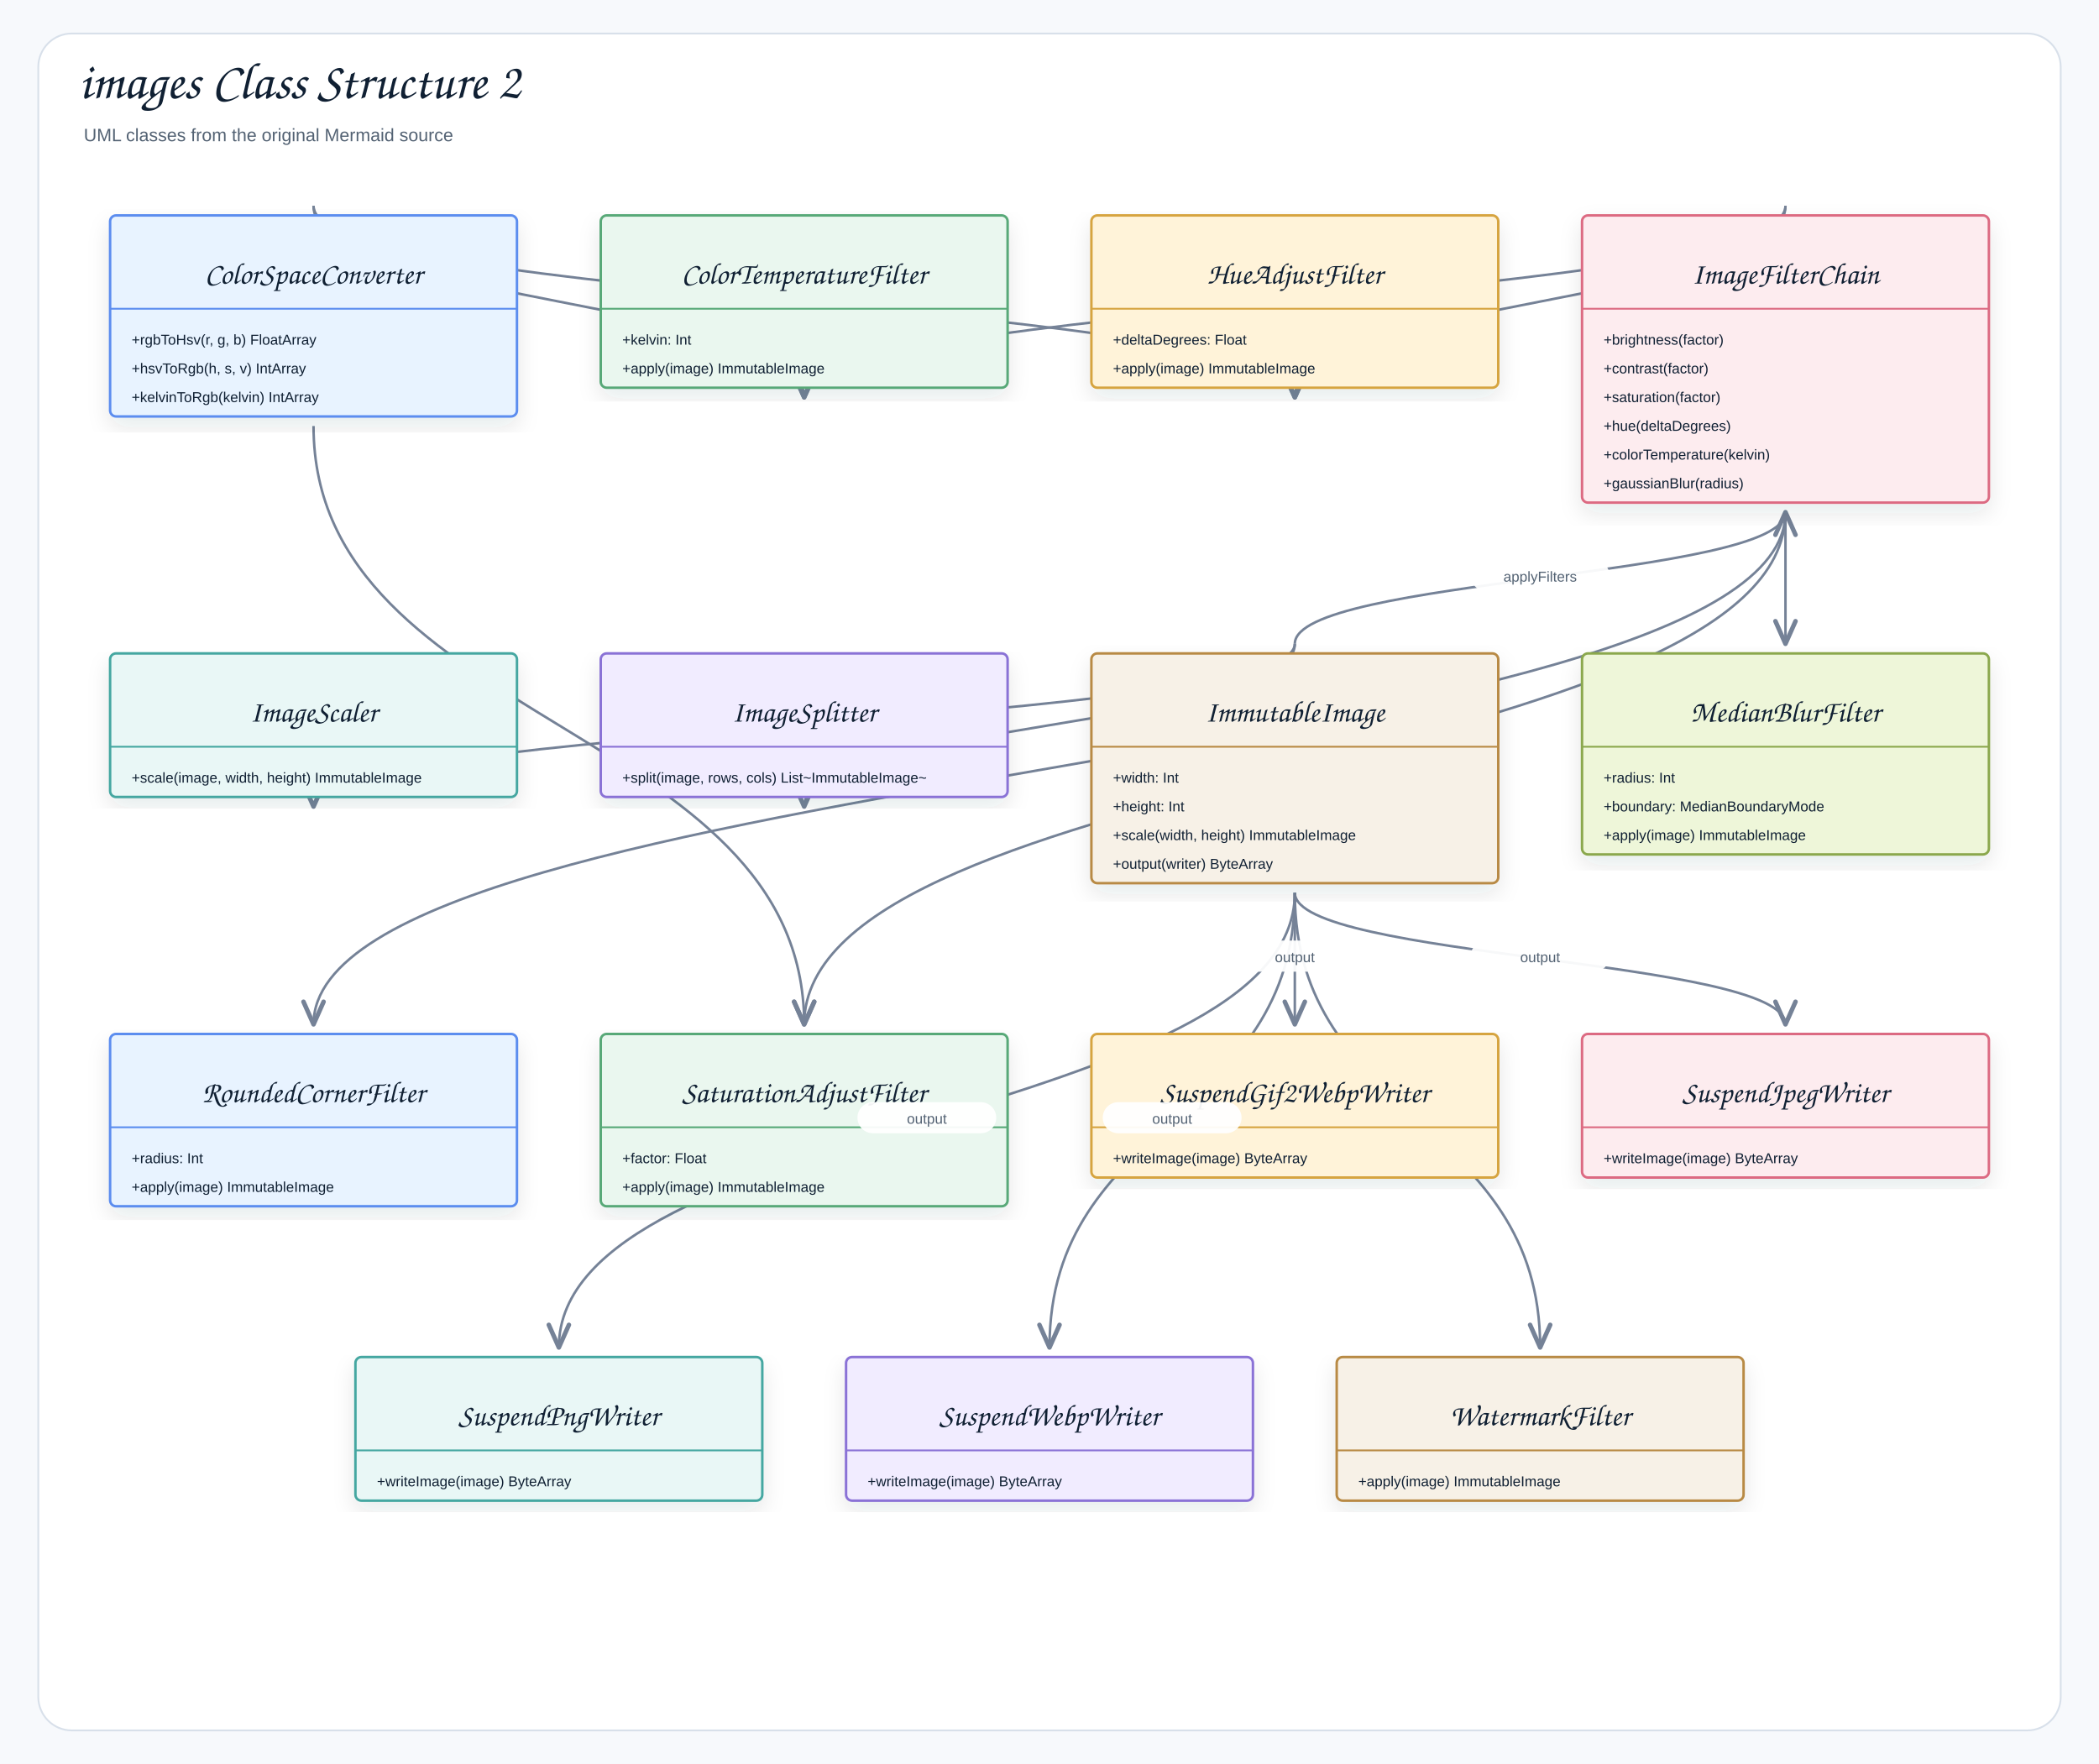
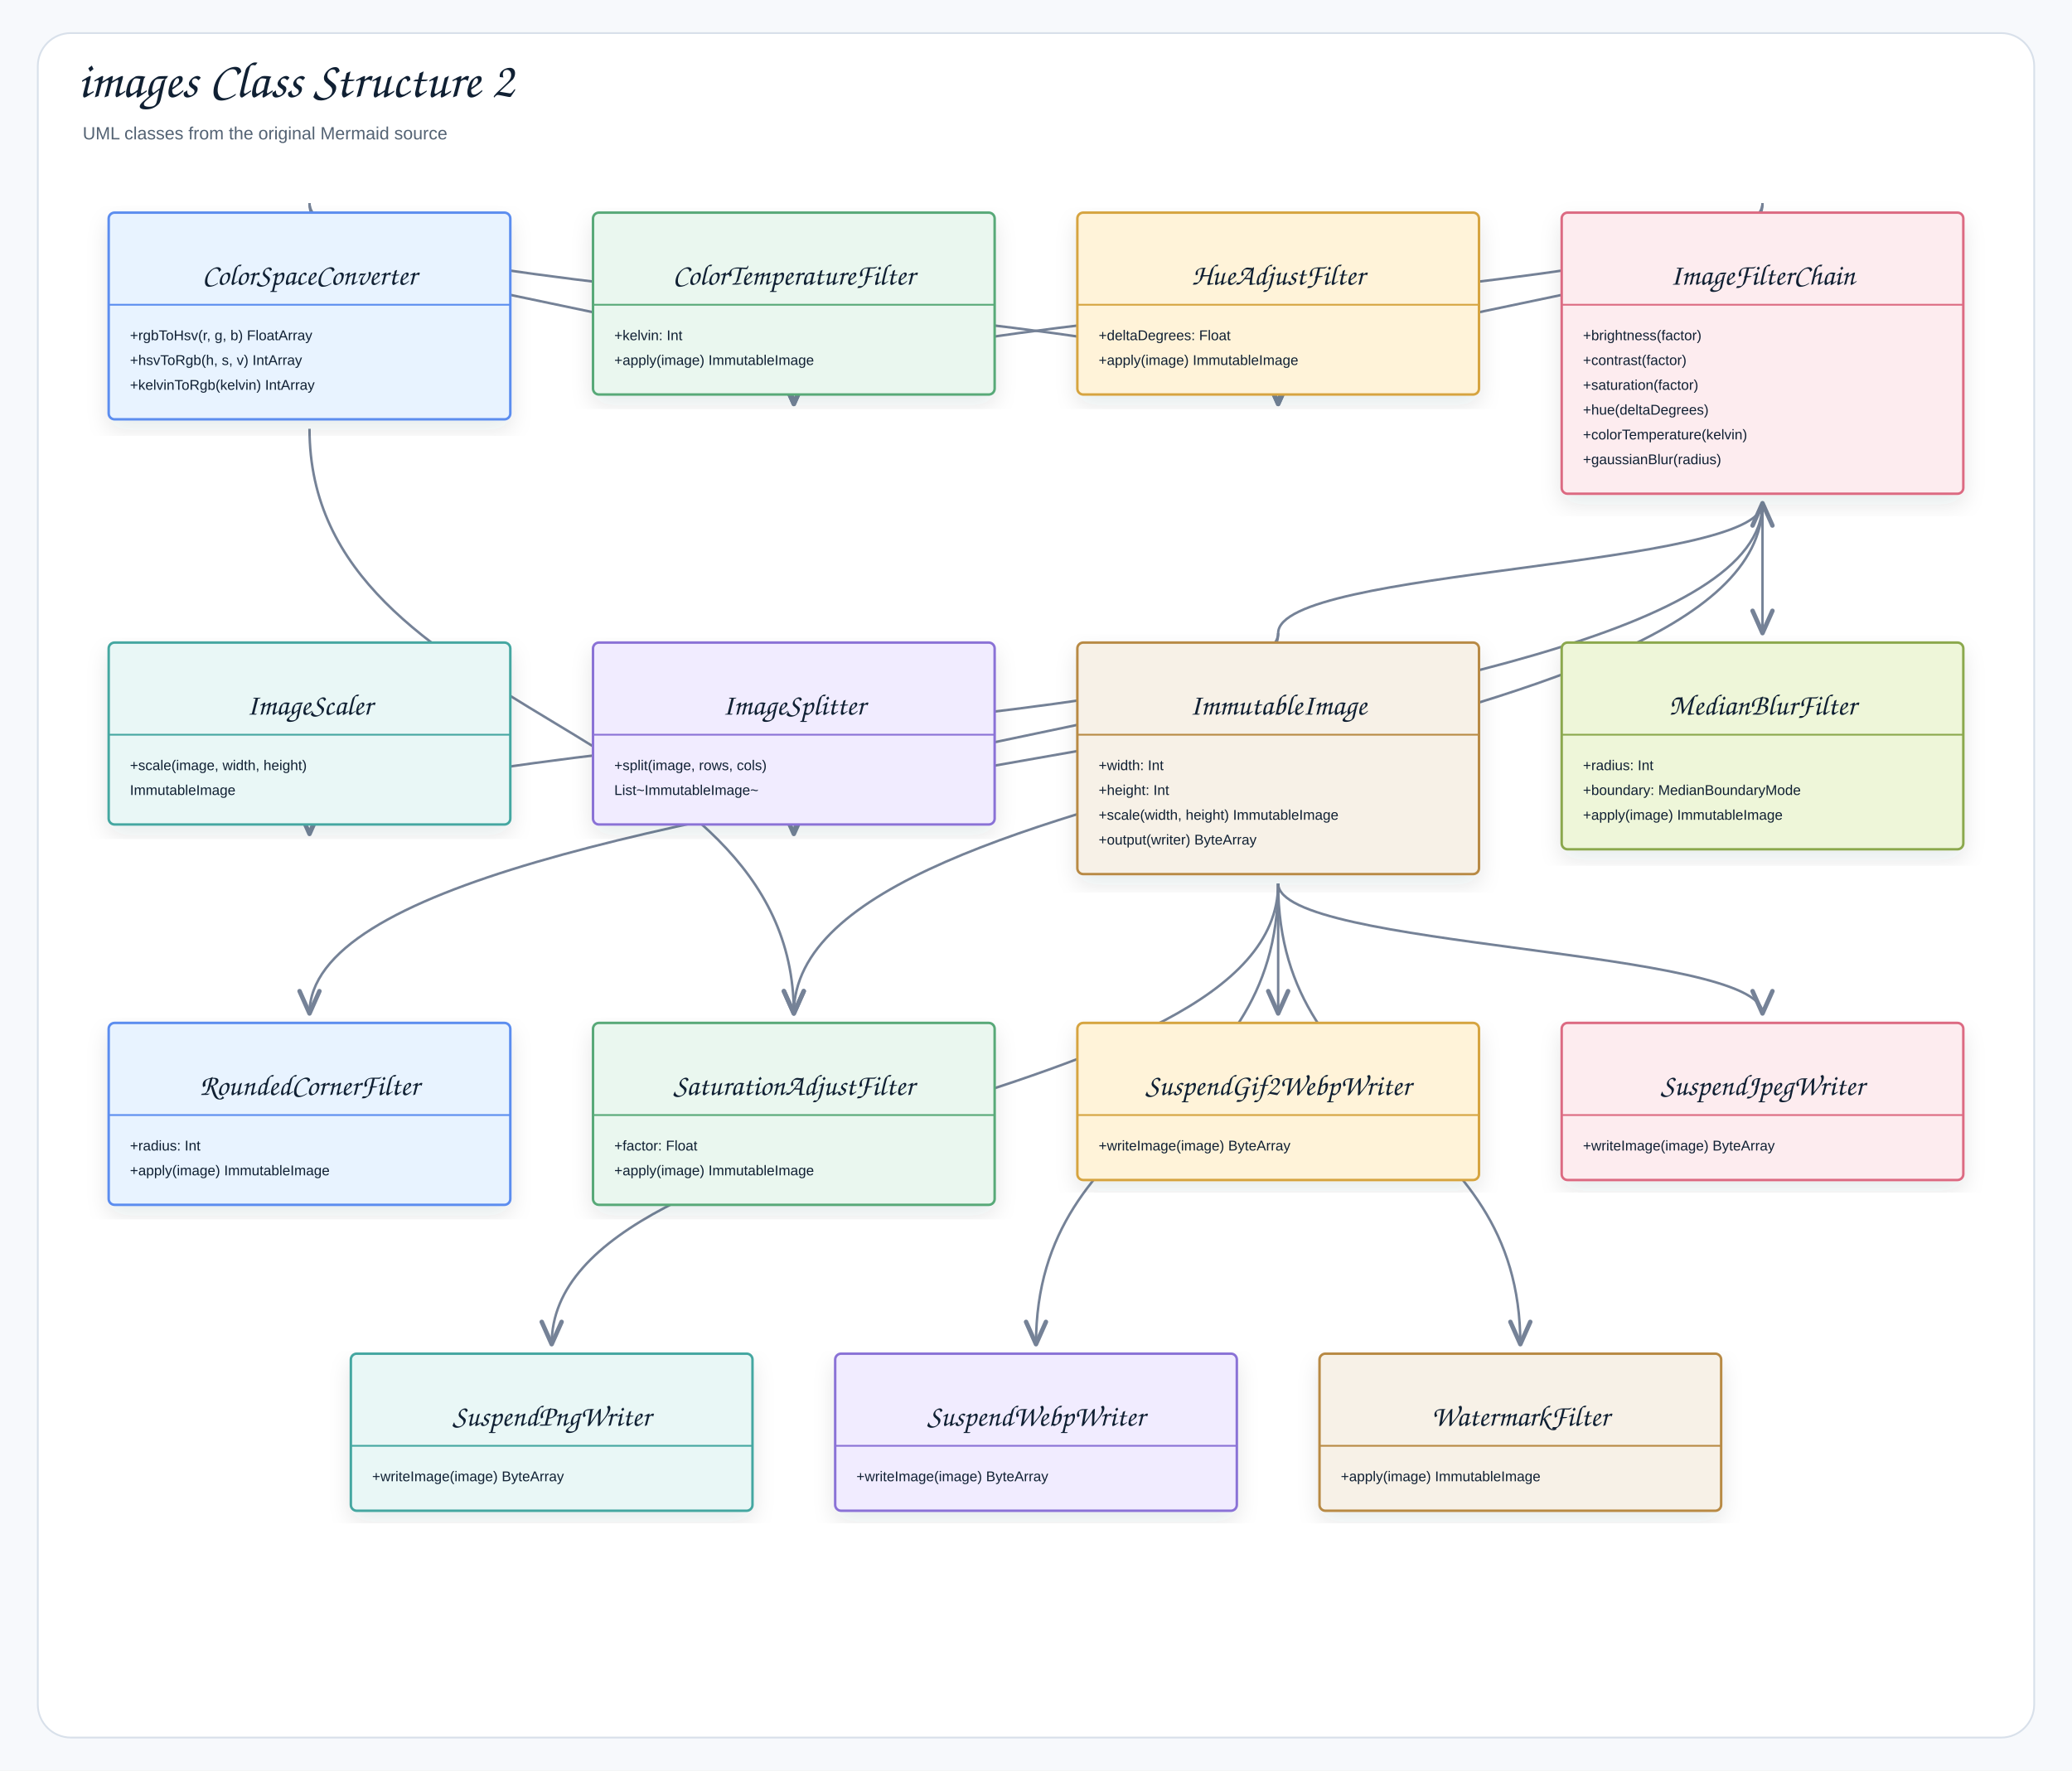
- <svg xmlns="http://www.w3.org/2000/svg" width="1754" height="1474" viewBox="0 0 1754 1474" role="img" aria-label="images Class Structure 2">
+ <svg xmlns="http://www.w3.org/2000/svg" width="1754" height="1499" viewBox="0 0 1754 1499" role="img" aria-label="images Class Structure 2">
  <defs>
    <filter id="shadow" x="-8%" y="-8%" width="116%" height="116%">
      <feDropShadow dx="0" dy="8" stdDeviation="9" flood-color="#1f2937" flood-opacity="0.10" />
    </filter>
    <marker id="openArrow" markerWidth="12" markerHeight="10" refX="10" refY="5" orient="auto" markerUnits="strokeWidth">
      <path d="M 1 1 L 10 5 L 1 9" fill="none" stroke="#758297" stroke-width="1.8" stroke-linecap="round" stroke-linejoin="round" />
    </marker>
    <marker id="inherit" markerWidth="14" markerHeight="12" refX="12" refY="6" orient="auto" markerUnits="strokeWidth">
      <path d="M 0 1 L 12 6 L 0 11 Z" fill="#ffffff" stroke="#758297" stroke-width="1.8" />
    </marker>
    <style>
    .canvas{fill:#f7f9fc}.frame{fill:#fff;stroke:#d8e0ea;stroke-width:1.5}
    .title{font-family:"Architects Daughter","Comic Sans MS","Comic Sans",cursive;font-size:43px;font-weight:400;fill:#102033}
    .subtitle{font-family:"Comic Sans MS","Comic Sans","Comic Neue",Arial,sans-serif;font-size:15px;font-weight:400;fill:#536273}
    .label{font-family:"Architects Daughter","Comic Sans MS","Comic Sans",cursive;font-size:25px;font-weight:400;fill:#102033}
    .smallLabel{font-family:"Architects Daughter","Comic Sans MS","Comic Sans",cursive;font-size:21px;font-weight:400;fill:#102033}
    .mono{font-family:"Comic Sans MS","Comic Sans","Comic Neue",Arial,sans-serif;font-size:12px;font-weight:400;fill:#102033}
    .small{font-family:"Comic Sans MS","Comic Sans","Comic Neue",Arial,sans-serif;font-size:12px;font-weight:400;fill:#536273}
    .strong{font-family:"Comic Sans MS","Comic Sans","Comic Neue",Arial,sans-serif;font-size:13px;font-weight:400;fill:#102033}
    .card{stroke-width:2.1;filter:url(#shadow)}.compartment{stroke-width:1.5;fill:none}
    .line{stroke:#758297;stroke-width:2.1;fill:none;marker-end:url(#openArrow)}
    .plainLine{stroke:#758297;stroke-width:2.1;fill:none}
    .dashed{stroke:#758297;stroke-width:2.1;stroke-dasharray:7 6;fill:none;marker-end:url(#openArrow)}
    .inheritLine{stroke:#758297;stroke-width:2.2;fill:none;marker-end:url(#inherit)}
    .implLine{stroke:#758297;stroke-width:2.2;stroke-dasharray:8 7;fill:none;marker-end:url(#inherit)}
  </style>
  </defs>
-   <rect class="canvas" width="1754" height="1474" />
-   <rect class="frame" x="32" y="28" width="1690" height="1418" rx="28" />
+   <rect class="canvas" width="1754" height="1499" />
+   <rect class="frame" x="32" y="28" width="1690" height="1443" rx="28" />
  <text class="title" x="66" y="82">images Class Structure 2</text>
  <text class="subtitle" x="70" y="118">UML classes from the original Mermaid source</text>
-   <path class="line" d="M262 172 C262 252 672 252 672 332" />
-   <path class="line" d="M262 172 C262 252 1082 252 1082 332" />
-   <path class="line" d="M262 356 C262 606 672 606 672 856" />
-   <path class="line" d="M1492 428 C1492 642 262 642 262 856" />
-   <path class="line" d="M1492 428 C1492 483 1492 483 1492 538" />
-   <path class="line" d="M1492 172 C1492 252 672 252 672 332" />
-   <path class="line" d="M1492 172 C1492 252 1082 252 1082 332" />
-   <path class="line" d="M1492 428 C1492 642 672 642 672 856" />
-   <path class="line" d="M1082 746 C1082 801 1082 801 1082 856" />
-   <path class="line" d="M1082 746 C1082 936 877 936 877 1126" />
-   <path class="line" d="M1082 746 C1082 936 467 936 467 1126" />
-   <path class="line" d="M1082 746 C1082 801 1492 801 1492 856" />
-   <path class="line" d="M1082 538 C1082 483 1492 483 1492 428" />
-   <path class="line" d="M1082 746 C1082 936 1287 936 1287 1126" />
-   <path class="line" d="M1082 538 C1082 606 672 606 672 674" />
-   <path class="line" d="M1082 538 C1082 606 262 606 262 674" />
+   <path class="line" d="M262 172 C262 257 672 257 672 342" />
+   <path class="line" d="M262 172 C262 257 1082 257 1082 342" />
+   <path class="line" d="M262 363 C262 610.5 672 610.5 672 858" />
+   <path class="line" d="M1492 426 C1492 642 262 642 262 858" />
+   <path class="line" d="M1492 426 C1492 481 1492 481 1492 536" />
+   <path class="line" d="M1492 172 C1492 257 672 257 672 342" />
+   <path class="line" d="M1492 172 C1492 257 1082 257 1082 342" />
+   <path class="line" d="M1492 426 C1492 642 672 642 672 858" />
+   <path class="line" d="M1082 748 C1082 803 1082 803 1082 858" />
+   <path class="line" d="M1082 748 C1082 943 877 943 877 1138" />
+   <path class="line" d="M1082 748 C1082 943 467 943 467 1138" />
+   <path class="line" d="M1082 748 C1082 803 1492 803 1492 858" />
+   <path class="line" d="M1082 536 C1082 481 1492 481 1492 426" />
+   <path class="line" d="M1082 748 C1082 943 1287 943 1287 1138" />
+   <path class="line" d="M1082 536 C1082 621 672 621 672 706" />
+   <path class="line" d="M1082 536 C1082 621 262 621 262 706" />
  <g transform="translate(92,180)">
-     <rect class="card" x="0" y="0" width="340" height="168" rx="5" fill="#E8F3FF" stroke="#5B8DEF" />
+     <rect class="card" x="0" y="0" width="340" height="175" rx="5" fill="#E8F3FF" stroke="#5B8DEF" />
    <line class="compartment" x1="0" y1="78" x2="340" y2="78" stroke="#5B8DEF" />
    <text class="small" x="170" y="26" text-anchor="middle" />
-     <text class="label" x="170" y="57" text-anchor="middle">ColorSpaceConverter</text>
+     <text class="label" x="170" y="61" text-anchor="middle">ColorSpaceConverter</text>
    <text class="mono" x="18" y="108">+rgbToHsv(r, g, b) FloatArray</text>
-     <text class="mono" x="18" y="132">+hsvToRgb(h, s, v) IntArray</text>
-     <text class="mono" x="18" y="156">+kelvinToRgb(kelvin) IntArray</text>
+     <text class="mono" x="18" y="129">+hsvToRgb(h, s, v) IntArray</text>
+     <text class="mono" x="18" y="150">+kelvinToRgb(kelvin) IntArray</text>
  </g>
  <g transform="translate(502,180)">
-     <rect class="card" x="0" y="0" width="340" height="144" rx="5" fill="#EAF7EF" stroke="#58A978" />
+     <rect class="card" x="0" y="0" width="340" height="154" rx="5" fill="#EAF7EF" stroke="#58A978" />
    <line class="compartment" x1="0" y1="78" x2="340" y2="78" stroke="#58A978" />
    <text class="small" x="170" y="26" text-anchor="middle" />
-     <text class="label" x="170" y="57" text-anchor="middle">ColorTemperatureFilter</text>
+     <text class="label" x="170" y="61" text-anchor="middle">ColorTemperatureFilter</text>
    <text class="mono" x="18" y="108">+kelvin: Int</text>
-     <text class="mono" x="18" y="132">+apply(image) ImmutableImage</text>
+     <text class="mono" x="18" y="129">+apply(image) ImmutableImage</text>
  </g>
  <g transform="translate(912,180)">
-     <rect class="card" x="0" y="0" width="340" height="144" rx="5" fill="#FFF3D9" stroke="#D6A441" />
+     <rect class="card" x="0" y="0" width="340" height="154" rx="5" fill="#FFF3D9" stroke="#D6A441" />
    <line class="compartment" x1="0" y1="78" x2="340" y2="78" stroke="#D6A441" />
    <text class="small" x="170" y="26" text-anchor="middle" />
-     <text class="label" x="170" y="57" text-anchor="middle">HueAdjustFilter</text>
+     <text class="label" x="170" y="61" text-anchor="middle">HueAdjustFilter</text>
    <text class="mono" x="18" y="108">+deltaDegrees: Float</text>
-     <text class="mono" x="18" y="132">+apply(image) ImmutableImage</text>
+     <text class="mono" x="18" y="129">+apply(image) ImmutableImage</text>
  </g>
  <g transform="translate(1322,180)">
-     <rect class="card" x="0" y="0" width="340" height="240" rx="5" fill="#FDECEF" stroke="#DC6B82" />
+     <rect class="card" x="0" y="0" width="340" height="238" rx="5" fill="#FDECEF" stroke="#DC6B82" />
    <line class="compartment" x1="0" y1="78" x2="340" y2="78" stroke="#DC6B82" />
    <text class="small" x="170" y="26" text-anchor="middle" />
-     <text class="label" x="170" y="57" text-anchor="middle">ImageFilterChain</text>
+     <text class="label" x="170" y="61" text-anchor="middle">ImageFilterChain</text>
    <text class="mono" x="18" y="108">+brightness(factor)</text>
-     <text class="mono" x="18" y="132">+contrast(factor)</text>
-     <text class="mono" x="18" y="156">+saturation(factor)</text>
-     <text class="mono" x="18" y="180">+hue(deltaDegrees)</text>
-     <text class="mono" x="18" y="204">+colorTemperature(kelvin)</text>
-     <text class="mono" x="18" y="228">+gaussianBlur(radius)</text>
+     <text class="mono" x="18" y="129">+contrast(factor)</text>
+     <text class="mono" x="18" y="150">+saturation(factor)</text>
+     <text class="mono" x="18" y="171">+hue(deltaDegrees)</text>
+     <text class="mono" x="18" y="192">+colorTemperature(kelvin)</text>
+     <text class="mono" x="18" y="213">+gaussianBlur(radius)</text>
  </g>
-   <g transform="translate(92,546)">
-     <rect class="card" x="0" y="0" width="340" height="120" rx="5" fill="#E9F7F6" stroke="#45A7A1" />
+   <g transform="translate(92,544)">
+     <rect class="card" x="0" y="0" width="340" height="154" rx="5" fill="#E9F7F6" stroke="#45A7A1" />
    <line class="compartment" x1="0" y1="78" x2="340" y2="78" stroke="#45A7A1" />
    <text class="small" x="170" y="26" text-anchor="middle" />
-     <text class="label" x="170" y="57" text-anchor="middle">ImageScaler</text>
-     <text class="mono" x="18" y="108">+scale(image, width, height) ImmutableImage</text>
+     <text class="label" x="170" y="61" text-anchor="middle">ImageScaler</text>
+     <text class="mono" x="18" y="108">+scale(image, width, height)</text>
+     <text class="mono" x="18" y="129">ImmutableImage</text>
  </g>
-   <g transform="translate(502,546)">
-     <rect class="card" x="0" y="0" width="340" height="120" rx="5" fill="#F1ECFF" stroke="#8A72D6" />
+   <g transform="translate(502,544)">
+     <rect class="card" x="0" y="0" width="340" height="154" rx="5" fill="#F1ECFF" stroke="#8A72D6" />
    <line class="compartment" x1="0" y1="78" x2="340" y2="78" stroke="#8A72D6" />
    <text class="small" x="170" y="26" text-anchor="middle" />
-     <text class="label" x="170" y="57" text-anchor="middle">ImageSplitter</text>
-     <text class="mono" x="18" y="108">+split(image, rows, cols) List~ImmutableImage~</text>
+     <text class="label" x="170" y="61" text-anchor="middle">ImageSplitter</text>
+     <text class="mono" x="18" y="108">+split(image, rows, cols)</text>
+     <text class="mono" x="18" y="129">List~ImmutableImage~</text>
  </g>
-   <g transform="translate(912,546)">
-     <rect class="card" x="0" y="0" width="340" height="192" rx="5" fill="#F7F1E7" stroke="#B88A44" />
+   <g transform="translate(912,544)">
+     <rect class="card" x="0" y="0" width="340" height="196" rx="5" fill="#F7F1E7" stroke="#B88A44" />
    <line class="compartment" x1="0" y1="78" x2="340" y2="78" stroke="#B88A44" />
    <text class="small" x="170" y="26" text-anchor="middle" />
-     <text class="label" x="170" y="57" text-anchor="middle">ImmutableImage</text>
+     <text class="label" x="170" y="61" text-anchor="middle">ImmutableImage</text>
    <text class="mono" x="18" y="108">+width: Int</text>
-     <text class="mono" x="18" y="132">+height: Int</text>
-     <text class="mono" x="18" y="156">+scale(width, height) ImmutableImage</text>
-     <text class="mono" x="18" y="180">+output(writer) ByteArray</text>
+     <text class="mono" x="18" y="129">+height: Int</text>
+     <text class="mono" x="18" y="150">+scale(width, height) ImmutableImage</text>
+     <text class="mono" x="18" y="171">+output(writer) ByteArray</text>
  </g>
-   <g transform="translate(1322,546)">
-     <rect class="card" x="0" y="0" width="340" height="168" rx="5" fill="#EEF6D9" stroke="#8BA84D" />
+   <g transform="translate(1322,544)">
+     <rect class="card" x="0" y="0" width="340" height="175" rx="5" fill="#EEF6D9" stroke="#8BA84D" />
    <line class="compartment" x1="0" y1="78" x2="340" y2="78" stroke="#8BA84D" />
    <text class="small" x="170" y="26" text-anchor="middle" />
-     <text class="label" x="170" y="57" text-anchor="middle">MedianBlurFilter</text>
+     <text class="label" x="170" y="61" text-anchor="middle">MedianBlurFilter</text>
    <text class="mono" x="18" y="108">+radius: Int</text>
-     <text class="mono" x="18" y="132">+boundary: MedianBoundaryMode</text>
-     <text class="mono" x="18" y="156">+apply(image) ImmutableImage</text>
+     <text class="mono" x="18" y="129">+boundary: MedianBoundaryMode</text>
+     <text class="mono" x="18" y="150">+apply(image) ImmutableImage</text>
  </g>
-   <g transform="translate(92,864)">
-     <rect class="card" x="0" y="0" width="340" height="144" rx="5" fill="#E8F3FF" stroke="#5B8DEF" />
+   <g transform="translate(92,866)">
+     <rect class="card" x="0" y="0" width="340" height="154" rx="5" fill="#E8F3FF" stroke="#5B8DEF" />
    <line class="compartment" x1="0" y1="78" x2="340" y2="78" stroke="#5B8DEF" />
    <text class="small" x="170" y="26" text-anchor="middle" />
-     <text class="label" x="170" y="57" text-anchor="middle">RoundedCornerFilter</text>
+     <text class="label" x="170" y="61" text-anchor="middle">RoundedCornerFilter</text>
    <text class="mono" x="18" y="108">+radius: Int</text>
-     <text class="mono" x="18" y="132">+apply(image) ImmutableImage</text>
+     <text class="mono" x="18" y="129">+apply(image) ImmutableImage</text>
  </g>
-   <g transform="translate(502,864)">
-     <rect class="card" x="0" y="0" width="340" height="144" rx="5" fill="#EAF7EF" stroke="#58A978" />
+   <g transform="translate(502,866)">
+     <rect class="card" x="0" y="0" width="340" height="154" rx="5" fill="#EAF7EF" stroke="#58A978" />
    <line class="compartment" x1="0" y1="78" x2="340" y2="78" stroke="#58A978" />
    <text class="small" x="170" y="26" text-anchor="middle" />
-     <text class="label" x="170" y="57" text-anchor="middle">SaturationAdjustFilter</text>
+     <text class="label" x="170" y="61" text-anchor="middle">SaturationAdjustFilter</text>
    <text class="mono" x="18" y="108">+factor: Float</text>
-     <text class="mono" x="18" y="132">+apply(image) ImmutableImage</text>
+     <text class="mono" x="18" y="129">+apply(image) ImmutableImage</text>
  </g>
-   <g transform="translate(912,864)">
-     <rect class="card" x="0" y="0" width="340" height="120" rx="5" fill="#FFF3D9" stroke="#D6A441" />
+   <g transform="translate(912,866)">
+     <rect class="card" x="0" y="0" width="340" height="133" rx="5" fill="#FFF3D9" stroke="#D6A441" />
    <line class="compartment" x1="0" y1="78" x2="340" y2="78" stroke="#D6A441" />
    <text class="small" x="170" y="26" text-anchor="middle" />
-     <text class="label" x="170" y="57" text-anchor="middle">SuspendGif2WebpWriter</text>
+     <text class="label" x="170" y="61" text-anchor="middle">SuspendGif2WebpWriter</text>
    <text class="mono" x="18" y="108">+writeImage(image) ByteArray</text>
  </g>
-   <g transform="translate(1322,864)">
-     <rect class="card" x="0" y="0" width="340" height="120" rx="5" fill="#FDECEF" stroke="#DC6B82" />
+   <g transform="translate(1322,866)">
+     <rect class="card" x="0" y="0" width="340" height="133" rx="5" fill="#FDECEF" stroke="#DC6B82" />
    <line class="compartment" x1="0" y1="78" x2="340" y2="78" stroke="#DC6B82" />
    <text class="small" x="170" y="26" text-anchor="middle" />
-     <text class="label" x="170" y="57" text-anchor="middle">SuspendJpegWriter</text>
+     <text class="label" x="170" y="61" text-anchor="middle">SuspendJpegWriter</text>
    <text class="mono" x="18" y="108">+writeImage(image) ByteArray</text>
  </g>
-   <g transform="translate(297,1134)">
-     <rect class="card" x="0" y="0" width="340" height="120" rx="5" fill="#E9F7F6" stroke="#45A7A1" />
+   <g transform="translate(297,1146)">
+     <rect class="card" x="0" y="0" width="340" height="133" rx="5" fill="#E9F7F6" stroke="#45A7A1" />
    <line class="compartment" x1="0" y1="78" x2="340" y2="78" stroke="#45A7A1" />
    <text class="small" x="170" y="26" text-anchor="middle" />
-     <text class="label" x="170" y="57" text-anchor="middle">SuspendPngWriter</text>
+     <text class="label" x="170" y="61" text-anchor="middle">SuspendPngWriter</text>
    <text class="mono" x="18" y="108">+writeImage(image) ByteArray</text>
  </g>
-   <g transform="translate(707,1134)">
-     <rect class="card" x="0" y="0" width="340" height="120" rx="5" fill="#F1ECFF" stroke="#8A72D6" />
+   <g transform="translate(707,1146)">
+     <rect class="card" x="0" y="0" width="340" height="133" rx="5" fill="#F1ECFF" stroke="#8A72D6" />
    <line class="compartment" x1="0" y1="78" x2="340" y2="78" stroke="#8A72D6" />
    <text class="small" x="170" y="26" text-anchor="middle" />
-     <text class="label" x="170" y="57" text-anchor="middle">SuspendWebpWriter</text>
+     <text class="label" x="170" y="61" text-anchor="middle">SuspendWebpWriter</text>
    <text class="mono" x="18" y="108">+writeImage(image) ByteArray</text>
  </g>
-   <g transform="translate(1117,1134)">
-     <rect class="card" x="0" y="0" width="340" height="120" rx="5" fill="#F7F1E7" stroke="#B88A44" />
+   <g transform="translate(1117,1146)">
+     <rect class="card" x="0" y="0" width="340" height="133" rx="5" fill="#F7F1E7" stroke="#B88A44" />
    <line class="compartment" x1="0" y1="78" x2="340" y2="78" stroke="#B88A44" />
    <text class="small" x="170" y="26" text-anchor="middle" />
-     <text class="label" x="170" y="57" text-anchor="middle">WatermarkFilter</text>
+     <text class="label" x="170" y="61" text-anchor="middle">WatermarkFilter</text>
    <text class="mono" x="18" y="108">+apply(image) ImmutableImage</text>
  </g>
-   <rect x="1229" y="468" width="116" height="26" rx="13" fill="#ffffff" opacity="0.94" />
-   <text class="small" x="1287" y="486" text-anchor="middle">applyFilters</text>
-   <rect x="1229" y="786" width="116" height="26" rx="13" fill="#ffffff" opacity="0.94" />
-   <text class="small" x="1287" y="804" text-anchor="middle">output</text>
-   <rect x="716.5" y="921" width="116" height="26" rx="13" fill="#ffffff" opacity="0.94" />
-   <text class="small" x="774.5" y="939" text-anchor="middle">output</text>
-   <rect x="921.5" y="921" width="116" height="26" rx="13" fill="#ffffff" opacity="0.94" />
-   <text class="small" x="979.5" y="939" text-anchor="middle">output</text>
-   <rect x="1024" y="786" width="116" height="26" rx="13" fill="#ffffff" opacity="0.94" />
-   <text class="small" x="1082" y="804" text-anchor="middle">output</text>
</svg>
